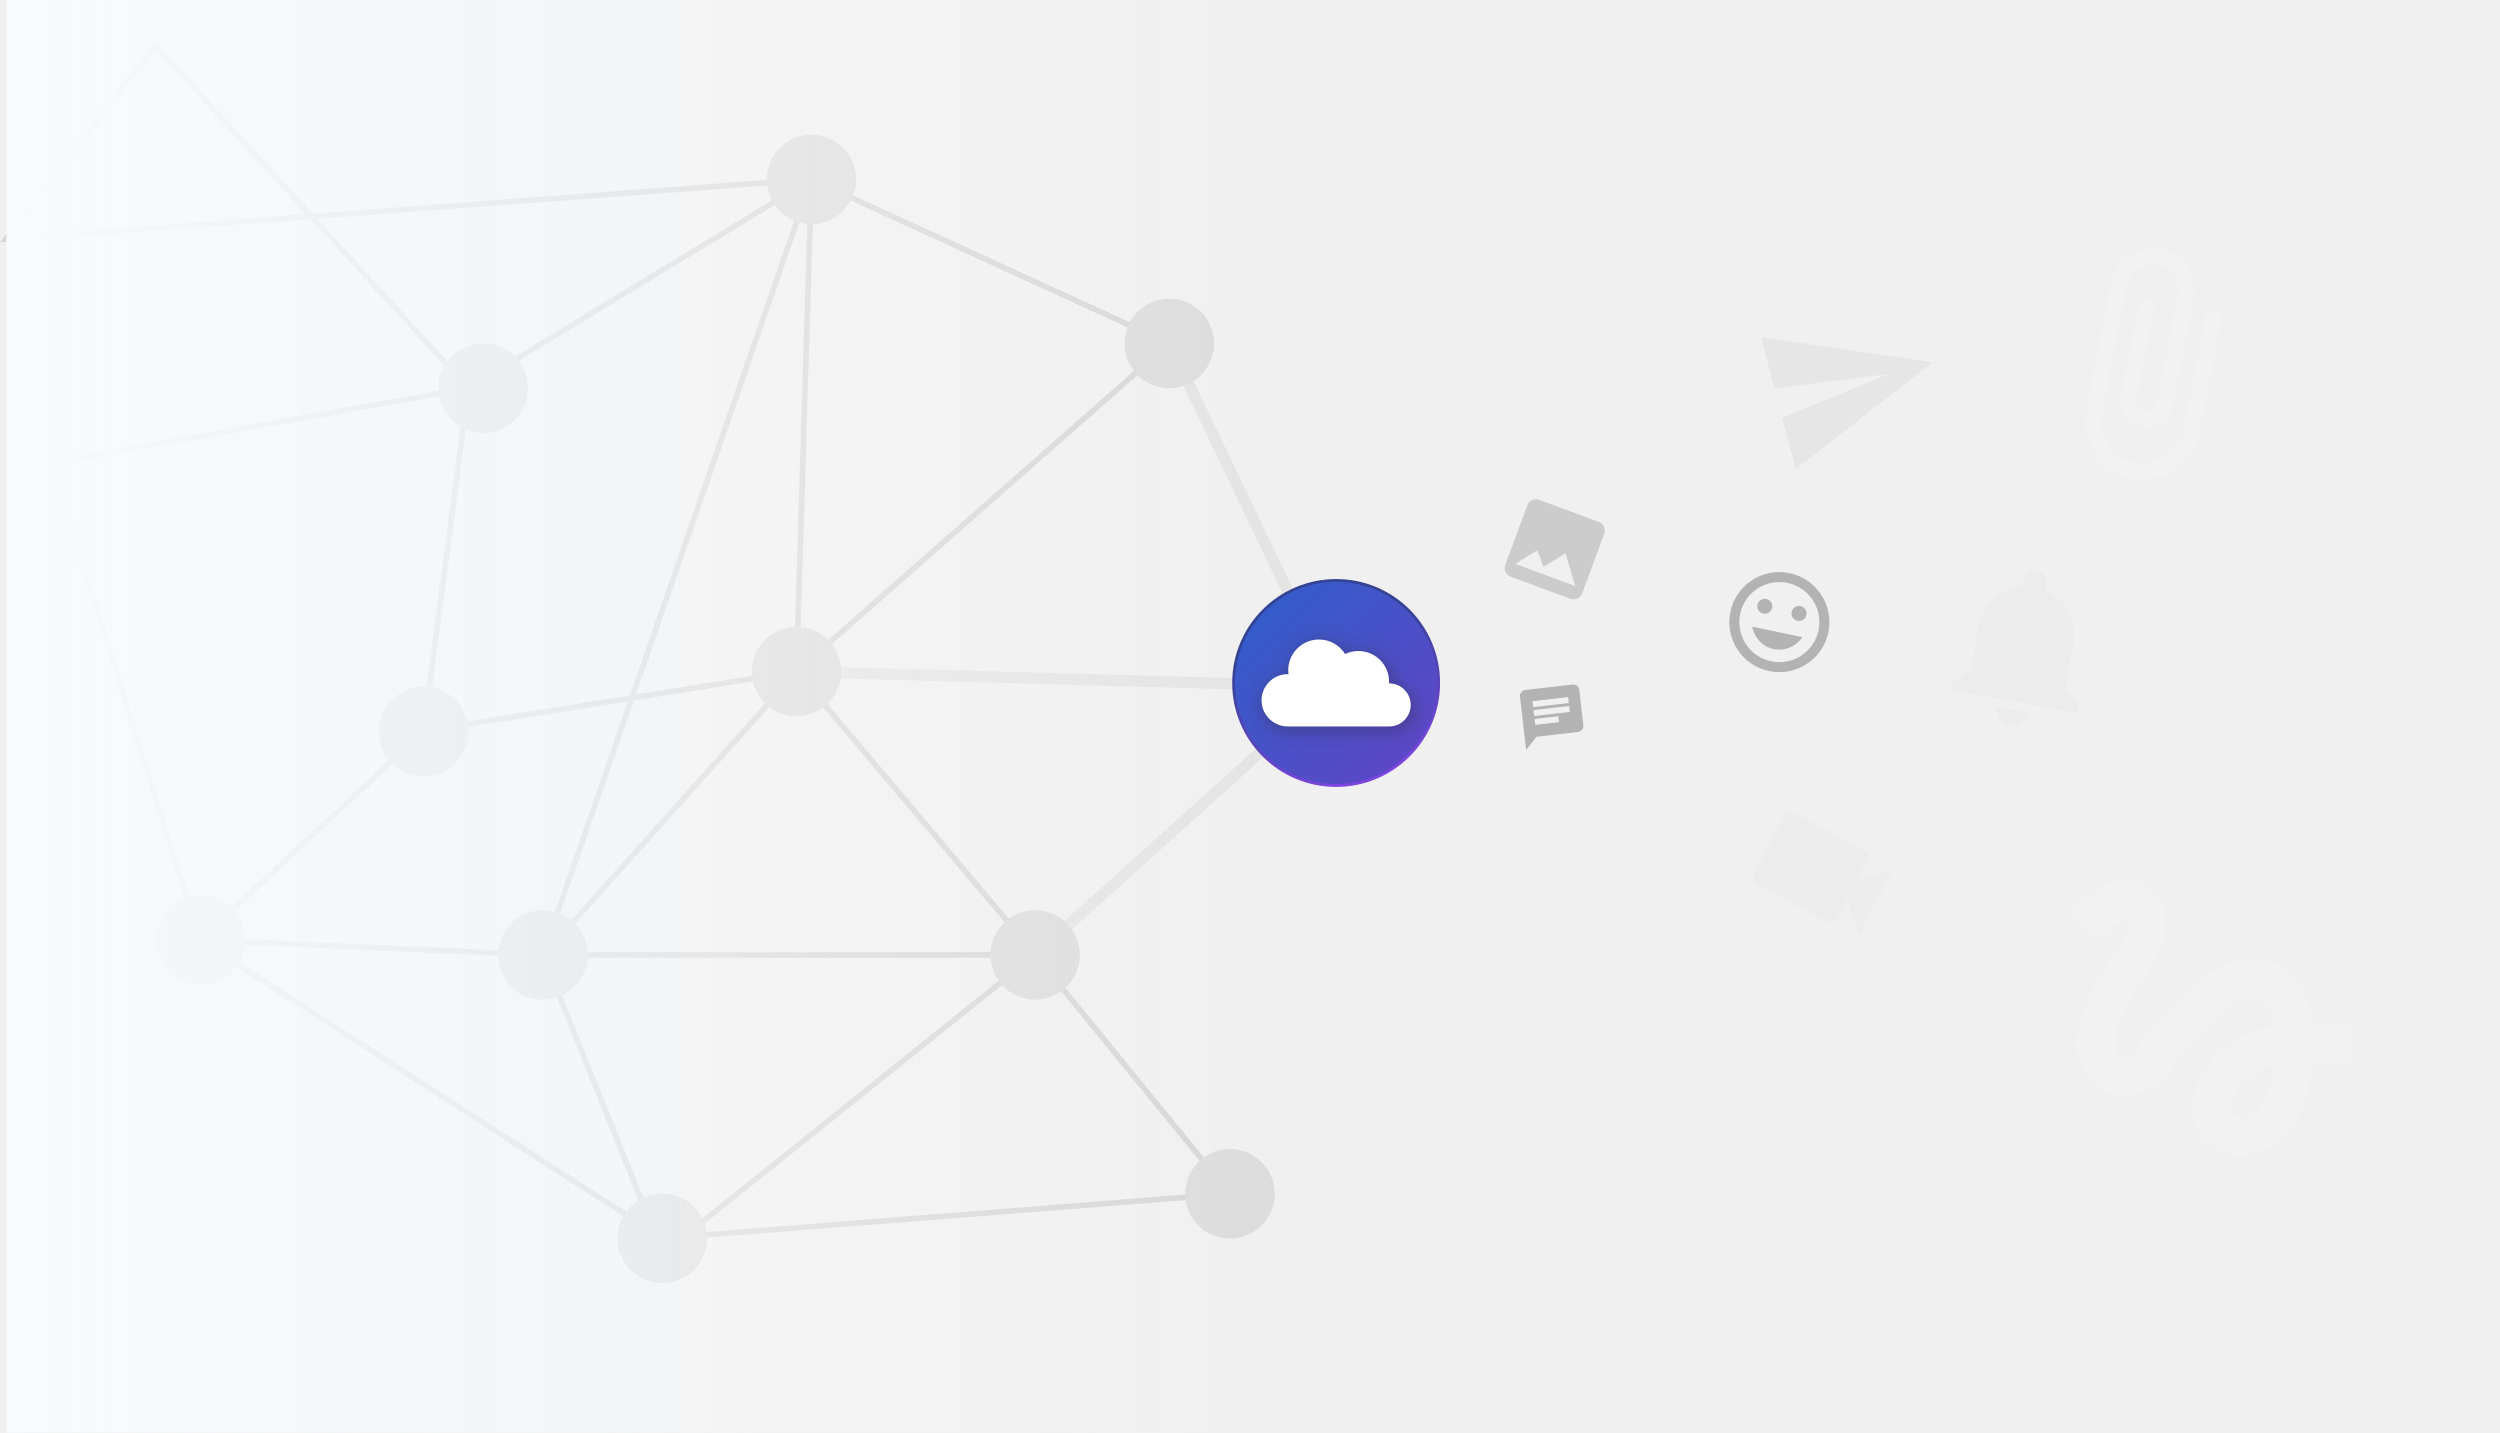
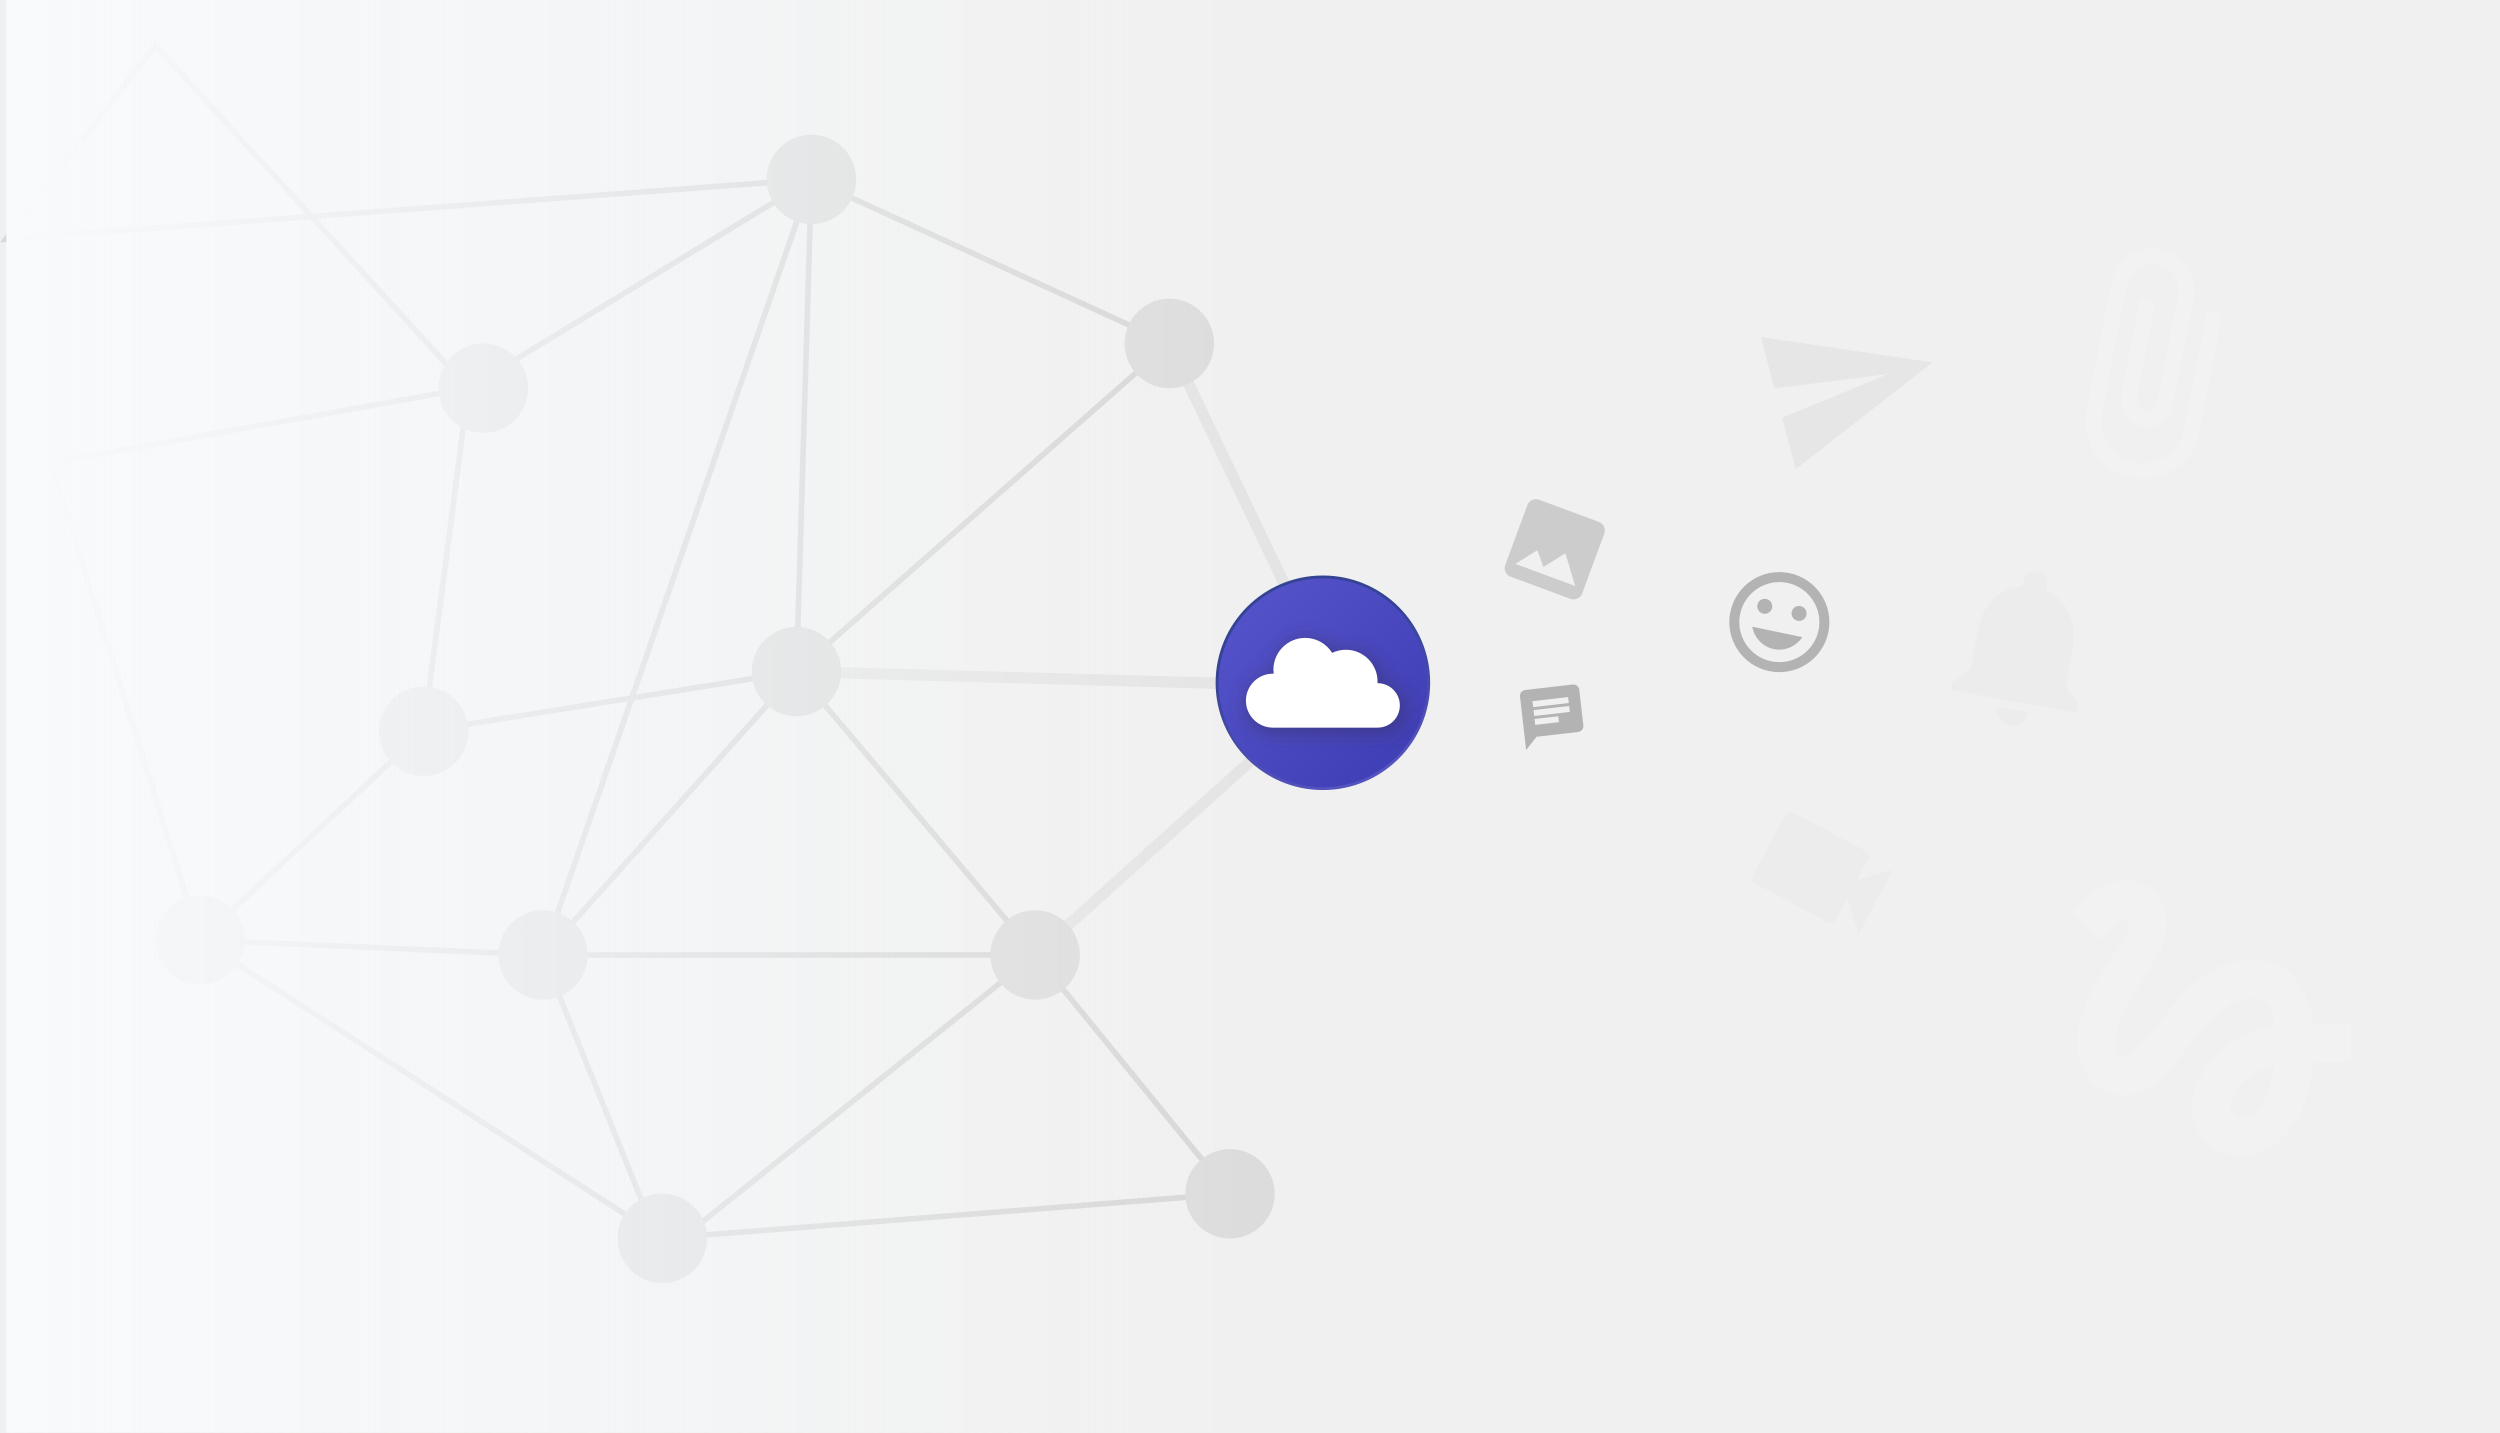
<svg xmlns="http://www.w3.org/2000/svg" xmlns:xlink="http://www.w3.org/1999/xlink" width="221.628mm" height="127mm" viewBox="0 0 221.765 127" version="1.1" id="svg8">
  <defs id="defs2">
    <linearGradient id="linearGradient4347">
      <stop style="stop-color:#f8fafc;stop-opacity:1" offset="0" id="stop4343" />
      <stop style="stop-color:#f8fafc;stop-opacity:0.02" offset="1" id="stop4345" />
    </linearGradient>
    <linearGradient id="linearGradient4105">
      <stop style="stop-color:#000000;stop-opacity:0;" offset="0" id="stop4103" />
      <stop style="stop-color:#b3b3b3;stop-opacity:1" offset="1" id="stop4101" />
    </linearGradient>
    <linearGradient id="linearGradient4097">
      <stop style="stop-color:#000000;stop-opacity:0;" offset="0" id="stop4095" />
      <stop style="stop-color:#b3b3b3;stop-opacity:1" offset="1" id="stop4093" />
    </linearGradient>
    <filter id="c" x="-0.142" y="-0.244" width="1.285" height="1.489">
      <feGaussianBlur stdDeviation="10.686" id="feGaussianBlur3022" />
    </filter>
    <linearGradient id="b" x1="40" x2="200" y1="40" y2="200" gradientUnits="userSpaceOnUse">
      <stop stop-color="#345cca" offset="0" id="stop3025" />
      <stop stop-color="#5d47c6" offset="1" id="stop3027" />
    </linearGradient>
    <linearGradient id="a" x1="125" x2="174.95" y1="65" y2="210.1" gradientUnits="userSpaceOnUse">
      <stop stop-color="#344394" offset="0" id="stop3030" />
      <stop stop-color="#7c45df" offset="1" id="stop3032" />
    </linearGradient>
    <linearGradient id="SVGID_right_" y2="1.279e-13" gradientUnits="userSpaceOnUse" x2="-1073.2" gradientTransform="matrix(0.2645833,0,0,0.2645833,372.164,121.806)" y1="126.85" x1="-1073.2">
      <stop stop-color="#1b3967" offset=".011" id="stop2" />
      <stop stop-color="#13b5ea" offset=".467" id="stop4" />
      <stop stop-color="#002b5c" offset=".995" id="stop6" />
    </linearGradient>
    <linearGradient id="SVGID_left_" y2="1.279e-13" gradientUnits="userSpaceOnUse" x2="-1073.2" gradientTransform="matrix(-0.2645833,0,0,0.2645833,-207.6418,121.8057)" y1="126.85" x1="-1073.2">
      <stop stop-color="#1b3967" offset=".011" id="stop9" />
      <stop stop-color="#13b5ea" offset=".467" id="stop11" />
      <stop stop-color="#002b5c" offset=".995" id="stop13" />
    </linearGradient>
    <linearGradient id="b-2" x1="40" x2="200" y1="40" y2="200" gradientUnits="userSpaceOnUse">
      <stop stop-color="#345cca" offset="0" id="stop3025-2" />
      <stop stop-color="#5d47c6" offset="1" id="stop3027-8" />
    </linearGradient>
    <linearGradient id="a-9" x1="125" x2="174.95" y1="65" y2="210.1" gradientUnits="userSpaceOnUse">
      <stop stop-color="#344394" offset="0" id="stop3030-7" />
      <stop stop-color="#7c45df" offset="1" id="stop3032-3" />
    </linearGradient>
    <filter id="c-6" x="-0.142" y="-0.244" width="1.285" height="1.489">
      <feGaussianBlur stdDeviation="10.686" id="feGaussianBlur3022-1" />
    </filter>
    <linearGradient id="b-9" x1="40" x2="200" y1="40" y2="200" gradientUnits="userSpaceOnUse">
      <stop stop-color="#345cca" offset="0" id="stop3025-4" />
      <stop stop-color="#5d47c6" offset="1" id="stop3027-7" />
    </linearGradient>
    <linearGradient id="a-8" x1="125" x2="174.95" y1="65" y2="210.1" gradientUnits="userSpaceOnUse">
      <stop stop-color="#344394" offset="0" id="stop3030-4" />
      <stop stop-color="#7c45df" offset="1" id="stop3032-5" />
    </linearGradient>
    <filter id="c-0" x="-0.142" y="-0.244" width="1.285" height="1.489">
      <feGaussianBlur stdDeviation="10.686" id="feGaussianBlur3022-3" />
    </filter>
    <linearGradient id="b-2-3" x1="40" x2="200" y1="40" y2="200" gradientUnits="userSpaceOnUse">
      <stop stop-color="#345cca" offset="0" id="stop3025-2-2" />
      <stop stop-color="#5d47c6" offset="1" id="stop3027-8-0" />
    </linearGradient>
    <linearGradient id="a-9-6" x1="125" x2="174.95" y1="65" y2="210.1" gradientUnits="userSpaceOnUse">
      <stop stop-color="#344394" offset="0" id="stop3030-7-1" />
      <stop stop-color="#7c45df" offset="1" id="stop3032-3-5" />
    </linearGradient>
    <filter id="c-6-5" x="-0.142" y="-0.244" width="1.285" height="1.489">
      <feGaussianBlur stdDeviation="10.686" id="feGaussianBlur3022-1-4" />
    </filter>
    <linearGradient xlink:href="#linearGradient4097" id="linearGradient4077" x1="-10.583" y1="107.156" x2="15.875" y2="107.156" gradientUnits="userSpaceOnUse" />
    <linearGradient xlink:href="#linearGradient4105" id="linearGradient4079" x1="-10.583" y1="119.062" x2="44.979" y2="119.062" gradientUnits="userSpaceOnUse" />
    <linearGradient xlink:href="#linearGradient4347" id="linearGradient4349" x1="5.313" y1="134.935" x2="79.442" y2="134.935" gradientUnits="userSpaceOnUse" gradientTransform="matrix(1.464286,0,0,1,-2.466782,0)" />
+     <filter id="c-3" x="-0.142" y="-0.244" width="1.285" height="1.489">
+       <feGaussianBlur stdDeviation="10.686" id="feGaussianBlur2" />
+     </filter>
+     <linearGradient id="b-6" x1="40" x2="200" y1="40" y2="200" gradientUnits="userSpaceOnUse">
+       <stop stop-color="#345cca" offset="0" id="stop5" style="stop-color:#5452c9;stop-opacity:1" />
+       <stop stop-color="#5d47c6" offset="1" id="stop7" style="stop-color:#413fb5;stop-opacity:1" />
+     </linearGradient>
+     <linearGradient id="a-7" x1="125" x2="174.95" y1="65" y2="210.1" gradientUnits="userSpaceOnUse">
+       <stop stop-color="#344394" offset="0" id="stop10" />
+       <stop stop-color="#7c45df" offset="1" id="stop12" style="stop-color:#5553be;stop-opacity:1" />
+     </linearGradient>
  </defs>
  <g id="layer1" transform="translate(-4.752716,-71.43535)">
    <g id="g4518" transform="matrix(0.3709858,0.1606416,-0.1606416,0.3709858,149.1689,91.37404)" style="fill:#cccccc">
      <path d="M 22.871,78.146 22.11,64.167 C 22.05,63.068 21.102,62.219 20.004,62.279 L 6.024,63.04 c -1.098,0.06 -1.948,1.007 -1.888,2.106 l 0.762,13.979 c 0.06,1.098 1.007,1.948 2.106,1.888 L 20.983,80.252 c 1.098,-0.06 1.948,-1.007 1.888,-2.106 z m -12.781,-4.812 2.66,2.87 3.249,-4.694 4.82,5.746 -13.979,0.762 z" id="path4506" style="fill:#cccccc" />
    </g>
    <path style="fill:none;fill-rule:evenodd;stroke:#e4e4e4;stroke-width:1;stroke-linecap:butt;stroke-linejoin:miter;stroke-miterlimit:4;stroke-dasharray:none;stroke-opacity:1" d="m 96.573,156.104 26.458,-23.812 m -47.625,-1.323 47.625,1.323 m 0,0 -14.552,-30.427" id="path4232" />
    <path style="fill:none;fill-rule:evenodd;stroke:#d7d7d7;stroke-width:0.5;stroke-linecap:butt;stroke-linejoin:miter;stroke-miterlimit:4;stroke-dasharray:none;stroke-opacity:1" d="M 42.333,136.26 22.49,154.781 9.26,112.448 46.302,105.833 18.521,75.406 5.292,92.604 76.729,87.312 46.302,105.833 42.333,136.26 75.406,130.969 108.479,101.865 76.729,87.312 75.406,130.969 96.651,156.115 m -21.18,-25.151 -22.503,25.151 43.605,-0.011 17.286,21.191 -50.359,3.945 -41.01,-26.458 30.427,1.323 m 43.656,0 L 63.557,182.59 52.917,156.104 c 7.938,-22.931 15.875,-45.861 23.812,-68.792" id="path4230" />
-     <g id="g3060" transform="matrix(0.08268321,0,0,0.08268321,113.3538,122.0591)">
-       <circle cx="120" cy="120" r="110" fill="url(#b)" stroke="url(#a)" stroke-width="3" id="circle3037" style="fill:url(#b);stroke:url(#a)" />
-       <path transform="scale(0.91667)" d="m 112.916,82.039 c -20.51,0 -37.137,16.627 -37.137,37.137 0,1.594 0.107,3.171 0.302,4.712 -0.294,-0.009 -0.586,-0.023 -0.882,-0.023 -17.434,-7e-5 -31.567,14.133 -31.567,31.567 0,17.434 14.133,31.567 31.567,31.567 h 122.44 c 14.357,0 25.996,-11.639 25.996,-25.996 0,-14.357 -11.639,-25.996 -25.996,-25.996 -0.047,0 -0.093,-2.5e-4 -0.139,0 0.033,-0.648 0.07,-1.293 0.07,-1.95 0,-20.51 -16.627,-37.137 -37.137,-37.137 -5.724,0 -11.15,1.308 -15.992,3.621 -6.56,-10.507 -18.221,-17.501 -31.52,-17.501 z" fill="#332949" opacity="0.459" filter="url(#c)" id="path3039" />
-       <path d="m 101.59,73.35 c -18.232,0 -33.011,14.78 -33.011,33.011 0,1.417 0.095,2.818 0.268,4.188 -0.261,-0.008 -0.521,-0.021 -0.784,-0.021 -15.497,-9e-5 -28.059,12.562 -28.059,28.059 0,15.497 12.563,28.059 28.059,28.059 h 108.83 c 12.762,0 23.108,-10.346 23.108,-23.108 0,-12.762 -10.346,-23.108 -23.108,-23.108 -0.042,0 -0.083,-2.2e-4 -0.124,0 0.03,-0.576 0.062,-1.149 0.062,-1.733 0,-18.231 -14.78,-33.011 -33.011,-33.011 -5.088,0 -9.911,1.162 -14.215,3.219 -5.831,-9.34 -16.197,-15.556 -28.018,-15.556 z" fill="#ffffff" id="path3041" />
-     </g>
    <g id="g3645" transform="matrix(0.1624416,0,0,0.1624416,29.93925,106.1318)">
      <g id="g3649" style="opacity:1" />
    </g>
    <path id="path4199" style="fill:#dcdcdc;fill-opacity:1;stroke:none;stroke-width:0.5;stroke-linejoin:round;stroke-miterlimit:4;stroke-dasharray:none;stroke-opacity:1;paint-order:stroke fill markers" d="m 45.311,102.609 a 3.969,3.969 0 0 1 5.538,0.91 3.969,3.969 0 0 1 -0.91,5.538 3.969,3.969 0 0 1 -5.538,-0.909 3.969,3.969 0 0 1 0.908,-5.538 l 2.315,3.223 z" />
    <path id="path4199-4" style="fill:#dcdcdc;fill-opacity:1;stroke:none;stroke-width:0.5;stroke-linejoin:round;stroke-miterlimit:4;stroke-dasharray:none;stroke-opacity:1;paint-order:stroke fill markers" d="m 74.415,84.088 a 3.969,3.969 0 0 1 5.538,0.91 3.969,3.969 0 0 1 -0.91,5.538 3.969,3.969 0 0 1 -5.538,-0.909 3.969,3.969 0 0 1 0.908,-5.538 l 2.315,3.223 z" />
    <path id="path4199-3" style="fill:#dcdcdc;fill-opacity:1;stroke:none;stroke-width:0.5;stroke-linejoin:round;stroke-miterlimit:4;stroke-dasharray:none;stroke-opacity:1;paint-order:stroke fill markers" d="m 106.165,98.64 a 3.969,3.969 0 0 1 5.538,0.91 3.969,3.969 0 0 1 -0.91,5.538 3.969,3.969 0 0 1 -5.538,-0.909 3.969,3.969 0 0 1 0.908,-5.538 l 2.315,3.223 z" />
    <path id="path4199-0" style="fill:#dcdcdc;fill-opacity:1;stroke:none;stroke-width:0.5;stroke-linejoin:round;stroke-miterlimit:4;stroke-dasharray:none;stroke-opacity:1;paint-order:stroke fill markers" d="m 73.092,127.744 a 3.969,3.969 0 0 1 5.538,0.91 3.969,3.969 0 0 1 -0.91,5.538 3.969,3.969 0 0 1 -5.538,-0.909 3.969,3.969 0 0 1 0.908,-5.538 l 2.315,3.223 z" />
    <path id="path4199-7" style="fill:#dcdcdc;fill-opacity:1;stroke:none;stroke-width:0.5;stroke-linejoin:round;stroke-miterlimit:4;stroke-dasharray:none;stroke-opacity:1;paint-order:stroke fill markers" d="m 40.019,133.036 a 3.969,3.969 0 0 1 5.538,0.91 3.969,3.969 0 0 1 -0.91,5.538 3.969,3.969 0 0 1 -5.538,-0.909 3.969,3.969 0 0 1 0.908,-5.538 l 2.315,3.223 z" />
    <path id="path4199-8" style="fill:#dcdcdc;fill-opacity:1;stroke:none;stroke-width:0.5;stroke-linejoin:round;stroke-miterlimit:4;stroke-dasharray:none;stroke-opacity:1;paint-order:stroke fill markers" d="m 94.259,152.88 a 3.969,3.969 0 0 1 5.538,0.91 3.969,3.969 0 0 1 -0.91,5.538 3.969,3.969 0 0 1 -5.538,-0.909 3.969,3.969 0 0 1 0.908,-5.538 l 2.315,3.223 z" />
    <path id="path4199-6" style="fill:#dcdcdc;fill-opacity:1;stroke:none;stroke-width:0.5;stroke-linejoin:round;stroke-miterlimit:4;stroke-dasharray:none;stroke-opacity:1;paint-order:stroke fill markers" d="m 20.176,151.557 a 3.969,3.969 0 0 1 5.538,0.91 3.969,3.969 0 0 1 -0.91,5.538 3.969,3.969 0 0 1 -5.538,-0.909 3.969,3.969 0 0 1 0.908,-5.538 l 2.315,3.223 z" />
    <path id="path4199-6-8" style="fill:#dcdcdc;fill-opacity:1;stroke:none;stroke-width:0.5;stroke-linejoin:round;stroke-miterlimit:4;stroke-dasharray:none;stroke-opacity:1;paint-order:stroke fill markers" d="m 61.186,178.015 a 3.969,3.969 0 0 1 5.538,0.91 3.969,3.969 0 0 1 -0.91,5.538 3.969,3.969 0 0 1 -5.538,-0.909 3.969,3.969 0 0 1 0.908,-5.538 l 2.315,3.223 z" />
    <path id="path4199-6-8-8" style="fill:#dcdcdc;fill-opacity:1;stroke:none;stroke-width:0.5;stroke-linejoin:round;stroke-miterlimit:4;stroke-dasharray:none;stroke-opacity:1;paint-order:stroke fill markers" d="m 50.603,152.88 a 3.969,3.969 0 0 1 5.538,0.91 3.969,3.969 0 0 1 -0.91,5.538 3.969,3.969 0 0 1 -5.538,-0.909 3.969,3.969 0 0 1 0.908,-5.538 l 2.315,3.223 z" />
    <path id="path4199-6-8-4" style="fill:#dcdcdc;fill-opacity:1;stroke:none;stroke-width:0.5;stroke-linejoin:round;stroke-miterlimit:4;stroke-dasharray:none;stroke-opacity:1;paint-order:stroke fill markers" d="m 111.545,174.07 a 3.969,3.969 0 0 1 5.538,0.91 3.969,3.969 0 0 1 -0.91,5.538 3.969,3.969 0 0 1 -5.538,-0.909 3.969,3.969 0 0 1 0.908,-5.538 l 2.315,3.223 z" />
    <rect style="fill:url(#linearGradient4349);fill-opacity:1;stroke:none;stroke-width:1.151;stroke-linejoin:round;stroke-miterlimit:4;stroke-dasharray:none;stroke-opacity:1;paint-order:stroke fill markers" id="rect4313" width="108.546" height="127.078" x="5.313" y="71.396" ry="2.8268871e-05" />
    <path d="m 183.03,135.734 c 0.771,0.138 1.515,-0.38 1.653,-1.15 l -2.803,-0.502 c -0.138,0.771 0.373,1.513 1.15,1.653 z m 4.958,-3.451 0.628,-3.504 c 0.386,-2.151 -0.441,-4.159 -2.36,-4.994 l 0.085,-0.477 c 0.104,-0.582 -0.281,-1.135 -0.863,-1.24 -0.582,-0.104 -1.135,0.281 -1.24,0.863 l -0.085,0.477 c -2.097,0.116 -3.561,1.705 -3.947,3.864 l -0.628,3.504 -1.653,1.15 -0.126,0.701 11.213,2.01 0.126,-0.701 z" id="path4415" style="fill:#ececec;stroke-width:0.712" />
    <g id="g4440" transform="matrix(0.6514735,-0.1719168,0.1719168,0.6514735,122.2561,91.98767)" style="fill:#e6e6e6">
      <path d="m 52.01,46 20.99,-9 -20.99,-9 -0.01,7 15,2 -15,2 z" id="path4428" style="fill:#e6e6e6" />
    </g>
    <g id="g4456" transform="matrix(0.4345296,0.09051374,-0.09051374,0.4345296,179.2846,129.1517)" style="fill:#b3b3b3">
      <path d="m -38.01,-8 c -5.52,0 -9.99,4.48 -9.99,10 0,5.52 4.47,10 9.99,10 5.53,0 10.01,-4.48 10.01,-10 0,-5.52 -4.48,-10 -10.01,-10 z m 0.01,18 c -4.42,0 -8,-3.58 -8,-8 0,-4.42 3.58,-8 8,-8 4.42,0 8,3.58 8,8 0,4.42 -3.58,8 -8,8 z m 3.5,-9 c 0.83,0 1.5,-0.67 1.5,-1.5 0,-0.83 -0.67,-1.5 -1.5,-1.5 -0.83,0 -1.5,0.67 -1.5,1.5 0,0.83 0.67,1.5 1.5,1.5 z m -7,0 c 0.83,0 1.5,-0.67 1.5,-1.5 0,-0.83 -0.67,-1.5 -1.5,-1.5 -0.83,0 -1.5,0.67 -1.5,1.5 0,0.83 0.67,1.5 1.5,1.5 z m 3.5,6.5 c 2.33,0 4.31,-1.46 5.11,-3.5 h -10.22 c 0.8,2.04 2.78,3.5 5.11,3.5 z" id="path4444" style="fill:#b3b3b3" />
    </g>
    <g id="g4472" transform="matrix(0.2630078,-0.0302945,0.0302945,0.2630078,155.6678,127.0729)" style="fill:#b3b3b3">
      <path d="m -45,14 h -16 c -1.1,0 -1.99,0.9 -1.99,2 l -0.01,18 4,-4 h 14 c 1.1,0 2,-0.9 2,-2 v -12 c 0,-1.1 -0.9,-2 -2,-2 z m -14,7 h 12 v 2 h -12 z m 8,5 h -8 v -2 h 8 z m 4,-6 h -12 v -2 h 12 z" id="path4460" style="fill:#b3b3b3" />
    </g>
    <g id="g4576" transform="matrix(0.5264989,0.2783532,-0.2783532,0.5264989,160.5228,150.8507)" style="fill:#ececec">
      <path d="m 12.194,-9.029 v -3.5 c 0,-0.55 -0.45,-1 -1,-1 H -0.806 c -0.55,0 -1,0.45 -1,1 v 10 c 0,0.55 0.45,1 1,1 H 11.194 c 0.55,0 1,-0.45 1,-1 v -3.5 l 4,4 V -13.029 Z" id="path4564" style="fill:#ececec" />
    </g>
    <g id="g4592" transform="matrix(1.360058,0,0,1.360058,187.3669,148.0126)" style="fill:#f2f2f2">
      <path d="m 2.643,4.943 c 0.7,-0.71 1.4,-1.35 1.71,-1.22 0.5,0.2 0,1.03 -0.3,1.52 -0.25,0.42 -2.86,3.89 -2.86,6.31 0,1.28 0.48,2.34 1.34,2.98 0.75,0.56 1.74,0.73 2.64,0.46 1.07,-0.31 1.95,-1.4 3.06,-2.77 1.21,-1.49 2.83,-3.44 4.08,-3.44 1.63,0 1.65,1.01 1.76,1.79 -3.78,0.64 -5.38,3.67 -5.38,5.37 0,1.7 1.44,3.09 3.21,3.09 1.63,0 4.29,-1.33 4.69,-6.1 h 2.46 v -2.5 h -2.47 c -0.15,-1.65 -1.09,-4.2 -4.03,-4.2 -2.25,0 -4.18,1.91 -4.94,2.84 -0.58,0.73 -2.06,2.48 -2.29,2.72 -0.25,0.3 -0.68,0.84 -1.11,0.84 -0.45,0 -0.72,-0.83 -0.36,-1.92 0.35,-1.09 1.4,-2.86 1.85,-3.52 0.78,-1.14 1.3,-1.92 1.3,-3.28 0,-2.17 -1.64,-2.86 -2.51,-2.86 -1.32,0 -2.47,1 -2.72,1.25 -0.36,0.36 -0.66,0.66 -0.88,0.93 z m 9.29,11.66 c -0.31,0 -0.74,-0.26 -0.74,-0.72 0,-0.6 0.73,-2.2 2.87,-2.76 -0.3,2.69 -1.43,3.48 -2.13,3.48 z" id="path4580" style="fill:#f2f2f2" />
    </g>
    <g id="g4638" transform="matrix(0.2250846,-0.1393836,0.1393836,0.2250846,199.6738,107.7224)" style="fill:#f2f2f2">
      <path d="M 20.034,-26.262 -7.331,3.292 c -5.259,5.679 -14.119,6.02 -19.798,0.761 -5.679,-5.259 -6.02,-14.119 -0.761,-19.798 l 29.745,-32.124 c 3.284,-3.546 8.827,-3.76 12.374,-0.476 3.546,3.284 3.76,8.827 0.476,12.374 l -24.986,26.984 c -1.309,1.413 -3.536,1.499 -4.95,0.19 -1.413,-1.309 -1.499,-3.536 -0.19,-4.95 l 22.606,-24.414 -3.855,-3.569 -22.606,24.414 c -3.284,3.546 -3.071,9.09 0.476,12.374 3.546,3.284 9.09,3.071 12.374,-0.476 L 18.559,-32.401 c 5.259,-5.679 4.918,-14.539 -0.761,-19.798 -5.679,-5.259 -14.539,-4.918 -19.798,0.761 l -29.745,32.124 c -7.234,7.812 -6.766,19.988 1.046,27.222 7.812,7.234 19.988,6.766 27.222,-1.046 L 23.889,-22.692 Z" id="path4626" style="fill:#f2f2f2;stroke-width:3.502" />
    </g>
+     <g id="g996" transform="matrix(0.08534147,0,0,0.08534147,111.8596,121.7211)">
+       <circle cx="120" cy="120" fill="url(#b)" stroke="url(#a)" stroke-width="3" id="circle17" r="110" style="fill:url(#b-6);stroke:url(#a-7)" />
+       <path transform="scale(0.91667)" d="m 112.916,82.039 c -20.51,0 -37.137,16.627 -37.137,37.137 0,1.594 0.107,3.171 0.302,4.712 -0.294,-0.009 -0.586,-0.023 -0.882,-0.023 -17.434,-7e-5 -31.567,14.133 -31.567,31.567 0,17.434 14.133,31.567 31.567,31.567 h 122.44 c 14.357,0 25.996,-11.639 25.996,-25.996 0,-14.357 -11.639,-25.996 -25.996,-25.996 -0.047,0 -0.093,-2.5e-4 -0.139,0 0.033,-0.648 0.07,-1.293 0.07,-1.95 0,-20.51 -16.627,-37.137 -37.137,-37.137 -5.724,0 -11.15,1.308 -15.992,3.621 -6.56,-10.507 -18.221,-17.501 -31.52,-17.501 z" fill="#332949" opacity="0.459" filter="url(#c)" id="path19" style="filter:url(#c-3)" />
+       <path d="m 101.59,73.35 c -18.232,0 -33.011,14.78 -33.011,33.011 0,1.417 0.095,2.818 0.268,4.188 -0.261,-0.008 -0.521,-0.021 -0.784,-0.021 -15.497,-9e-5 -28.059,12.562 -28.059,28.059 0,15.497 12.563,28.059 28.059,28.059 h 108.83 c 12.762,0 23.108,-10.346 23.108,-23.108 0,-12.762 -10.346,-23.108 -23.108,-23.108 -0.042,0 -0.083,-2.2e-4 -0.124,0 0.03,-0.576 0.062,-1.149 0.062,-1.733 0,-18.231 -14.78,-33.011 -33.011,-33.011 -5.088,0 -9.911,1.162 -14.215,3.219 -5.831,-9.34 -16.197,-15.556 -28.018,-15.556 z" fill="#ffffff" id="path21" />
+     </g>
  </g>
</svg>
